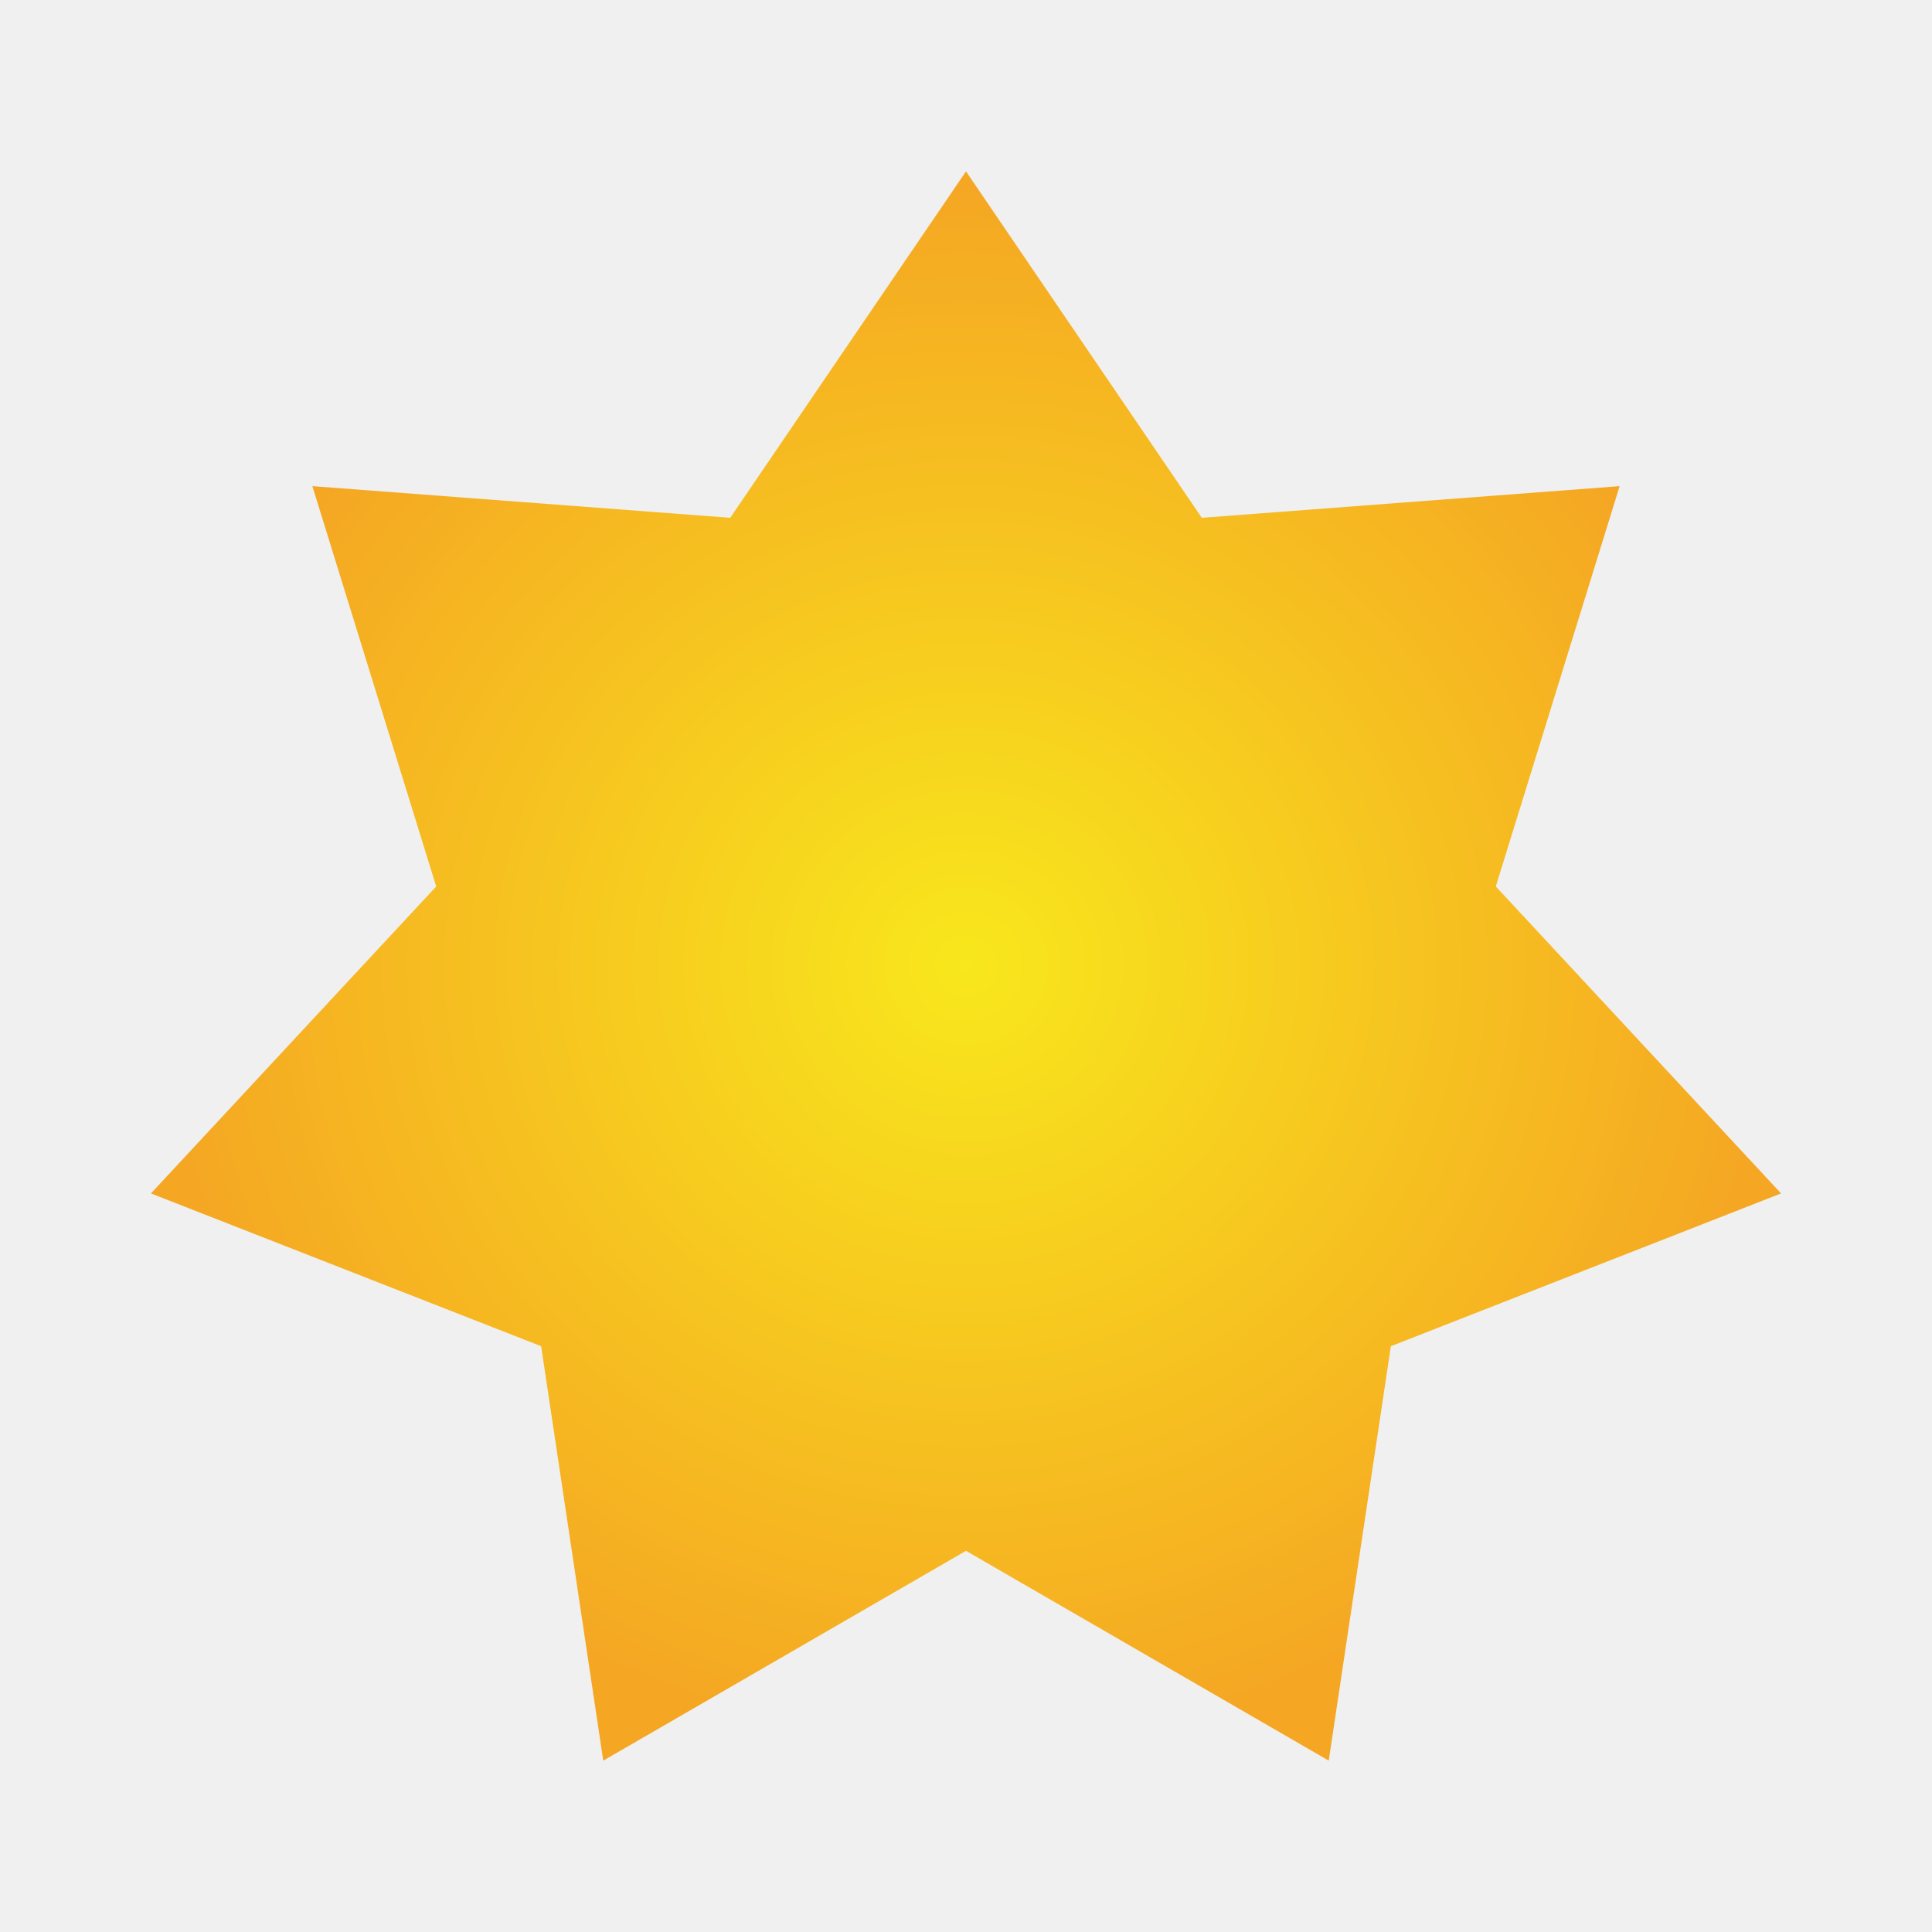
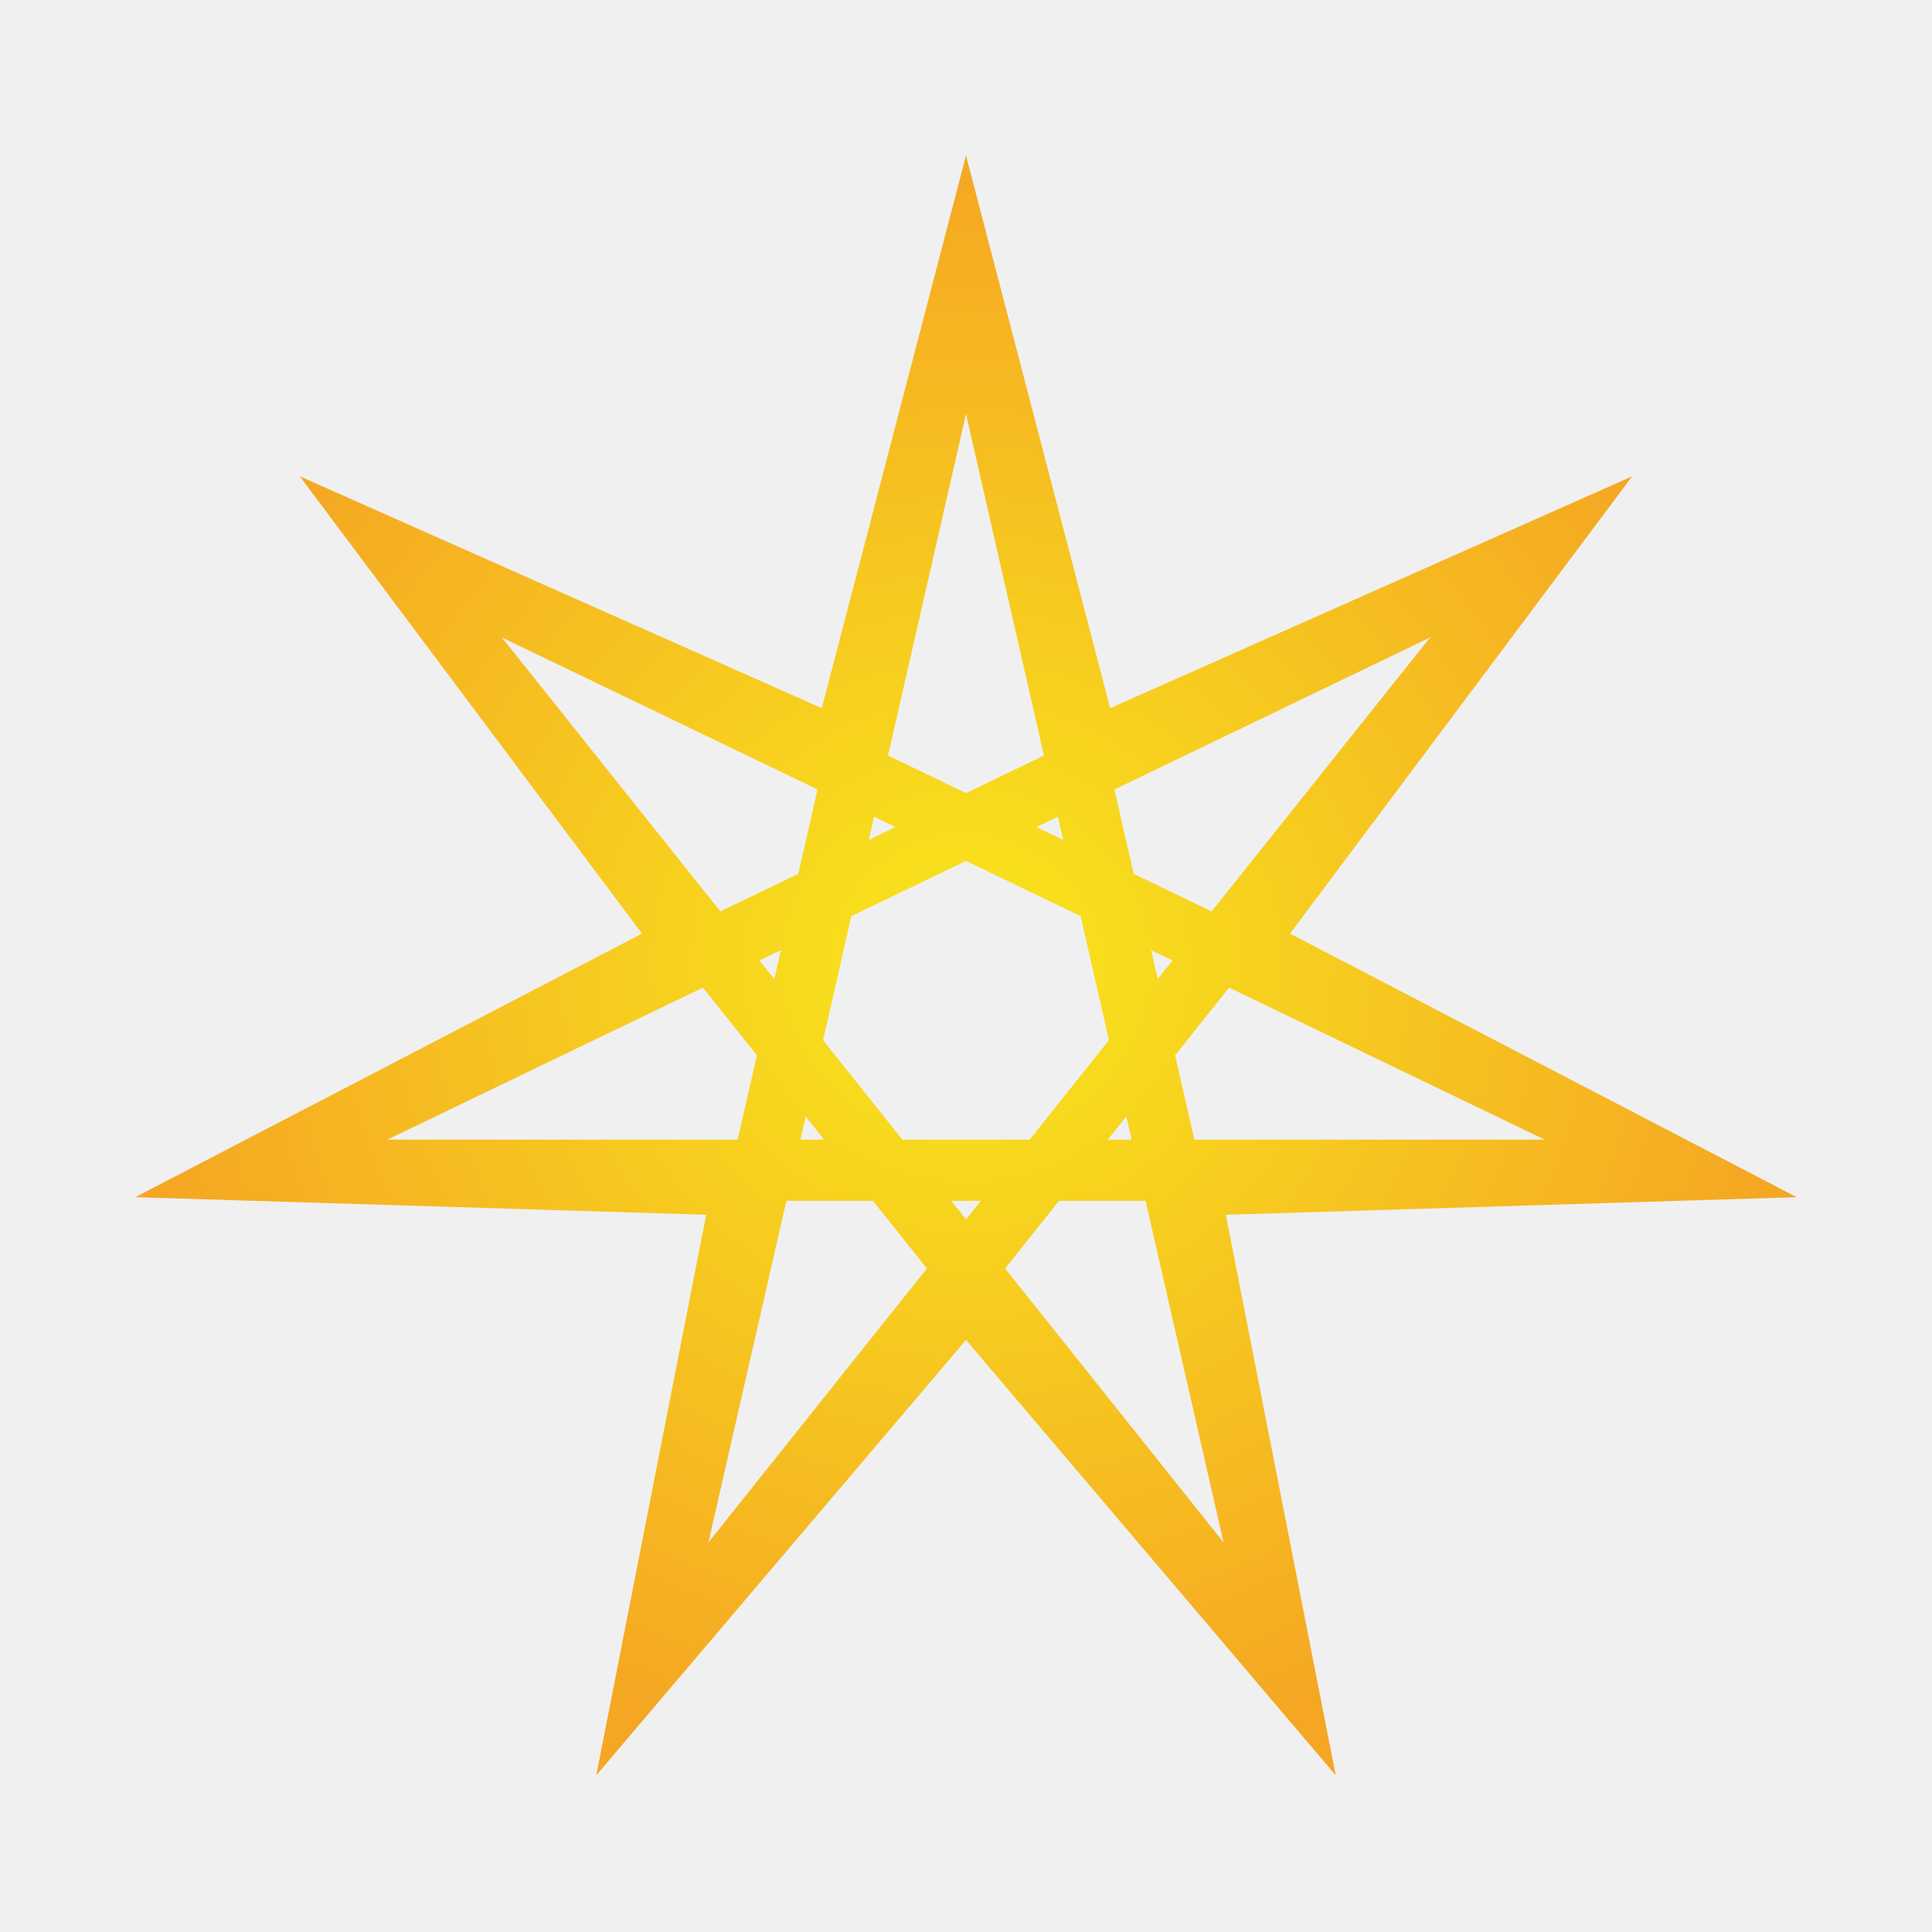
<svg xmlns="http://www.w3.org/2000/svg" viewBox="0 0 512 512" style="height: 512px; width: 512px;">
  <defs>
    <radialGradient id="gradient-1">
      <stop offset="0%" stop-color="#f8e71c" stop-opacity="1" />
      <stop offset="100%" stop-color="#f5a623" stop-opacity="1" />
    </radialGradient>
    <linearGradient x1="0" x2="0" y1="0" y2="1" id="gradient-2">
      <stop offset="0%" stop-color="#e50d22" stop-opacity="1" />
      <stop offset="100%" stop-color="#8d7f84" stop-opacity="1" />
    </linearGradient>
    <linearGradient x1="0" x2="0" y1="0" y2="1" id="gradient-3">
      <stop offset="0%" stop-color="#e50d22" stop-opacity="1" />
      <stop offset="100%" stop-color="#8d7f84" stop-opacity="1" />
    </linearGradient>
    <linearGradient x1="0" x2="0" y1="0" y2="1" id="gradient-4">
      <stop offset="0%" stop-color="#e50d22" stop-opacity="1" />
      <stop offset="100%" stop-color="#8d7f84" stop-opacity="1" />
    </linearGradient>
    <linearGradient x1="0" x2="0" y1="0" y2="1" id="gradient-5">
      <stop offset="0%" stop-color="#e50d22" stop-opacity="1" />
      <stop offset="100%" stop-color="#8d7f84" stop-opacity="1" />
    </linearGradient>
    <linearGradient x1="0" x2="0" y1="0" y2="1" id="gradient-6">
      <stop offset="0%" stop-color="#e50d22" stop-opacity="1" />
      <stop offset="100%" stop-color="#8d7f84" stop-opacity="1" />
    </linearGradient>
    <linearGradient x1="0" x2="0" y1="0" y2="1" id="gradient-7">
      <stop offset="0%" stop-color="#e50d22" stop-opacity="1" />
      <stop offset="100%" stop-color="#8d7f84" stop-opacity="1" />
    </linearGradient>
    <linearGradient x1="0" x2="0" y1="0" y2="1" id="gradient-8">
      <stop offset="0%" stop-color="#e50d22" stop-opacity="1" />
      <stop offset="100%" stop-color="#8d7f84" stop-opacity="1" />
    </linearGradient>
    <linearGradient x1="0" x2="0" y1="0" y2="1" id="gradient-9">
      <stop offset="0%" stop-color="#e50d22" stop-opacity="1" />
      <stop offset="100%" stop-color="#8d7f84" stop-opacity="1" />
    </linearGradient>
    <linearGradient x1="0" x2="0" y1="0" y2="1" id="gradient-10">
      <stop offset="0%" stop-color="#e50d22" stop-opacity="1" />
      <stop offset="100%" stop-color="#8d7f84" stop-opacity="1" />
    </linearGradient>
    <linearGradient x1="0" x2="0" y1="0" y2="1" id="gradient-11">
      <stop offset="0%" stop-color="#e50d22" stop-opacity="1" />
      <stop offset="100%" stop-color="#8d7f84" stop-opacity="1" />
    </linearGradient>
    <linearGradient x1="0" x2="0" y1="0" y2="1" id="gradient-12">
      <stop offset="0%" stop-color="#e50d22" stop-opacity="1" />
      <stop offset="100%" stop-color="#8d7f84" stop-opacity="1" />
    </linearGradient>
    <linearGradient x1="0" x2="0" y1="0" y2="1" id="gradient-13">
      <stop offset="0%" stop-color="#e50d22" stop-opacity="1" />
      <stop offset="100%" stop-color="#8d7f84" stop-opacity="1" />
    </linearGradient>
    <linearGradient x1="0" x2="0" y1="0" y2="1" id="gradient-14">
      <stop offset="0%" stop-color="#e50d22" stop-opacity="1" />
      <stop offset="100%" stop-color="#8d7f84" stop-opacity="1" />
    </linearGradient>
    <linearGradient x1="0" x2="0" y1="0" y2="1" id="gradient-15">
      <stop offset="0%" stop-color="#e50d22" stop-opacity="1" />
      <stop offset="100%" stop-color="#8d7f84" stop-opacity="1" />
    </linearGradient>
    <linearGradient x1="0" x2="0" y1="0" y2="1" id="gradient-16">
      <stop offset="0%" stop-color="#e50d22" stop-opacity="1" />
      <stop offset="100%" stop-color="#8d7f84" stop-opacity="1" />
    </linearGradient>
    <linearGradient x1="0" x2="0" y1="0" y2="1" id="gradient-17">
      <stop offset="0%" stop-color="#e50d22" stop-opacity="1" />
      <stop offset="100%" stop-color="#8d7f84" stop-opacity="1" />
    </linearGradient>
    <linearGradient x1="0" x2="0" y1="0" y2="1" id="gradient-18">
      <stop offset="0%" stop-color="#e50d22" stop-opacity="1" />
      <stop offset="100%" stop-color="#8d7f84" stop-opacity="1" />
    </linearGradient>
    <linearGradient x1="0" x2="0" y1="0" y2="1" id="gradient-19">
      <stop offset="0%" stop-color="#e50d22" stop-opacity="1" />
      <stop offset="100%" stop-color="#8d7f84" stop-opacity="1" />
    </linearGradient>
    <linearGradient x1="0" x2="0" y1="0" y2="1" id="gradient-20">
      <stop offset="0%" stop-color="#e50d22" stop-opacity="1" />
      <stop offset="100%" stop-color="#8d7f84" stop-opacity="1" />
    </linearGradient>
  </defs>
  <path d="M0 0h512v512H0z" fill="#ffffff" fill-opacity="0" />
  <g class="" transform="translate(0,0)" style="touch-action: none;">
-     <path d="M256 22.017l-69.427 102.007-123.038-9.32L100 232.584l-84 90.384 114.898 44.987 18.292 122.028L256 428.2l106.81 61.783 18.292-122.028L496 322.968l-84-90.385 36.465-117.88-123.038 9.32z" fill="url(#gradient-1)" transform="translate(25.6, 25.6) scale(0.9, 0.9) rotate(0, 256, 256)" />
+     <path d="M256 17.338L213.543 180.08 59.836 111.807l100.766 134.662-149.215 77.605 168.11 5.178-32.36 165.047L256 366.096l108.863 128.203-32.36-165.047 168.11-5.178-149.215-77.605 100.766-134.662-153.707 68.273zm0 76.096l22.96 100.597L256 205.09l-22.96-11.059zm-136.668 65.82l92.967 44.77-5.672 24.841-22.963 11.059zm273.336 0l-64.332 80.67-22.963-11.057-5.672-24.844zm-163.738 52.78l6.326 3.046-7.889 3.799zm54.14 0l1.563 6.845-7.889-3.799zM256 225.067l33.756 16.256 8.336 36.526-23.36 29.29h-37.464l-23.36-29.29 8.336-36.526zm-54.496 26.245l-1.95 8.537-4.378-5.49zm108.992 0l6.328 3.046-4.379 5.49zm-131.953 11.056l15.889 19.926-5.67 24.846H85.574zm154.914 0l92.969 44.772H323.238l-5.67-24.846zm-124.67 37.926l5.46 6.846h-7.024zm94.426 0l1.564 6.846h-7.023zM203.115 325.14h25.487l15.888 19.923-64.336 80.674zm48.506 0h8.758L256 330.63zm31.78 0h25.484l22.96 100.597-64.333-80.674z" fill="url(#gradient-1)" transform="translate(25.6, 25.6) scale(0.9, 0.9) rotate(0, 256, 256)" />
  </g>
</svg>
